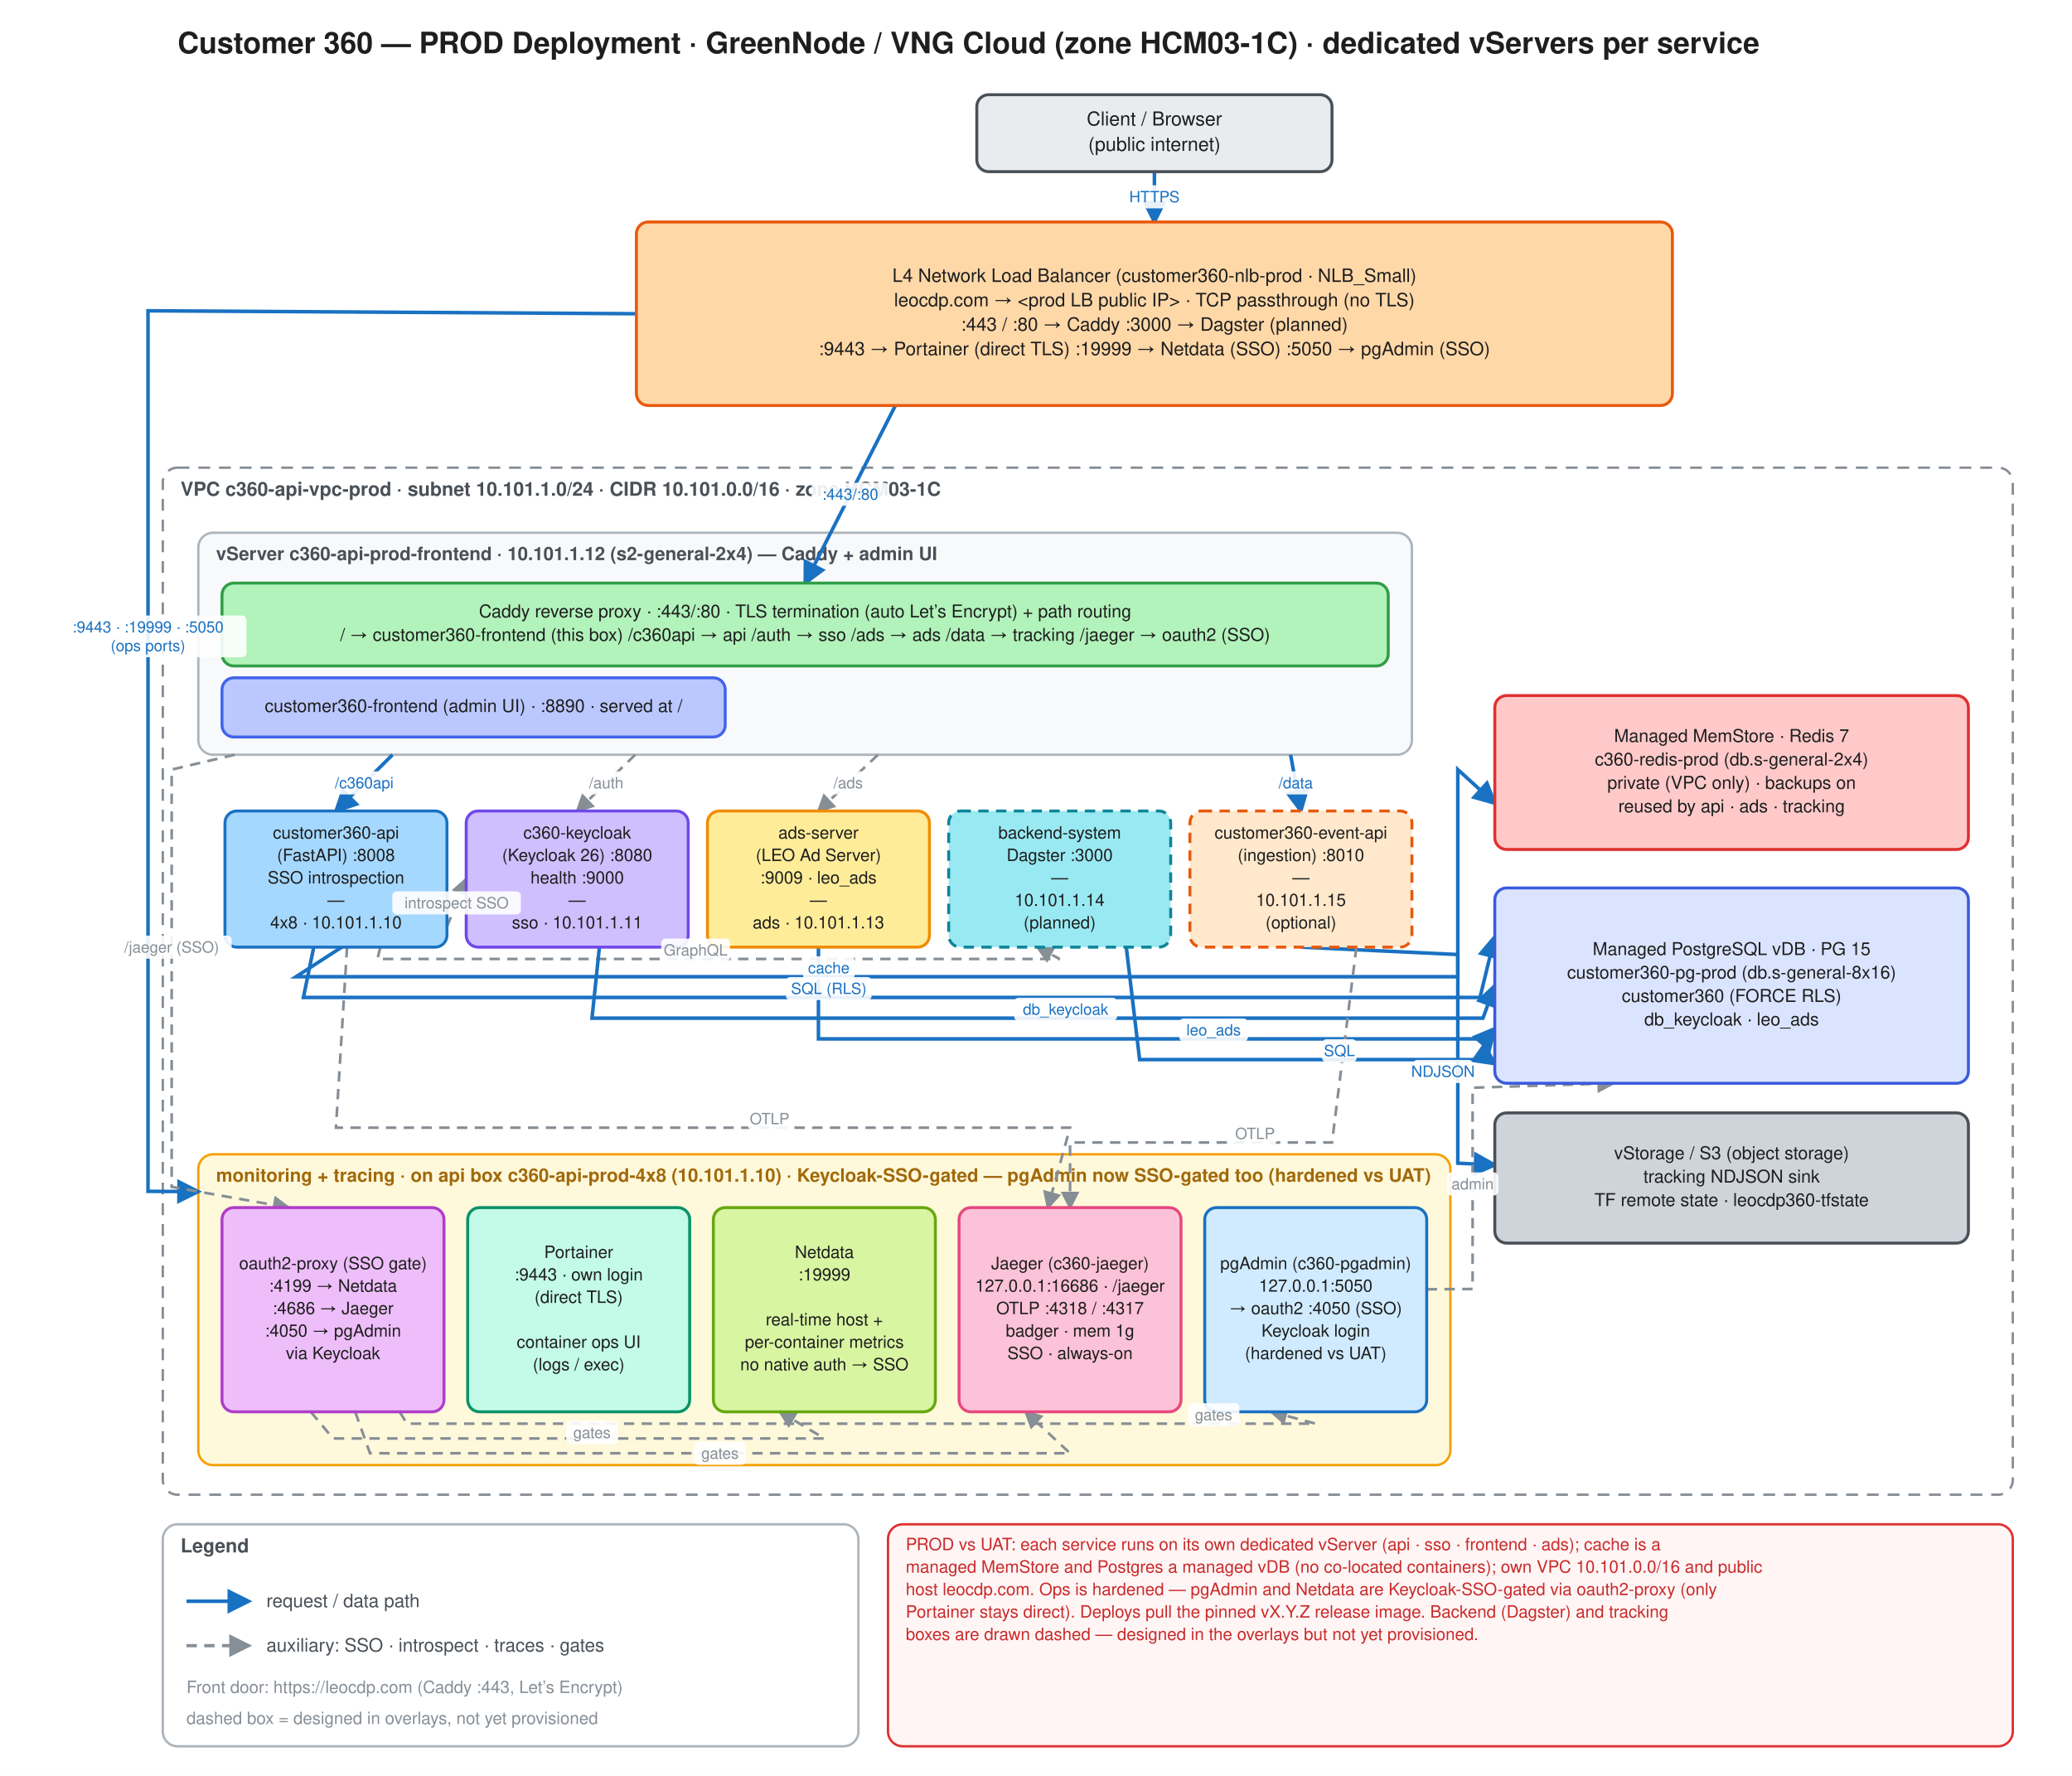
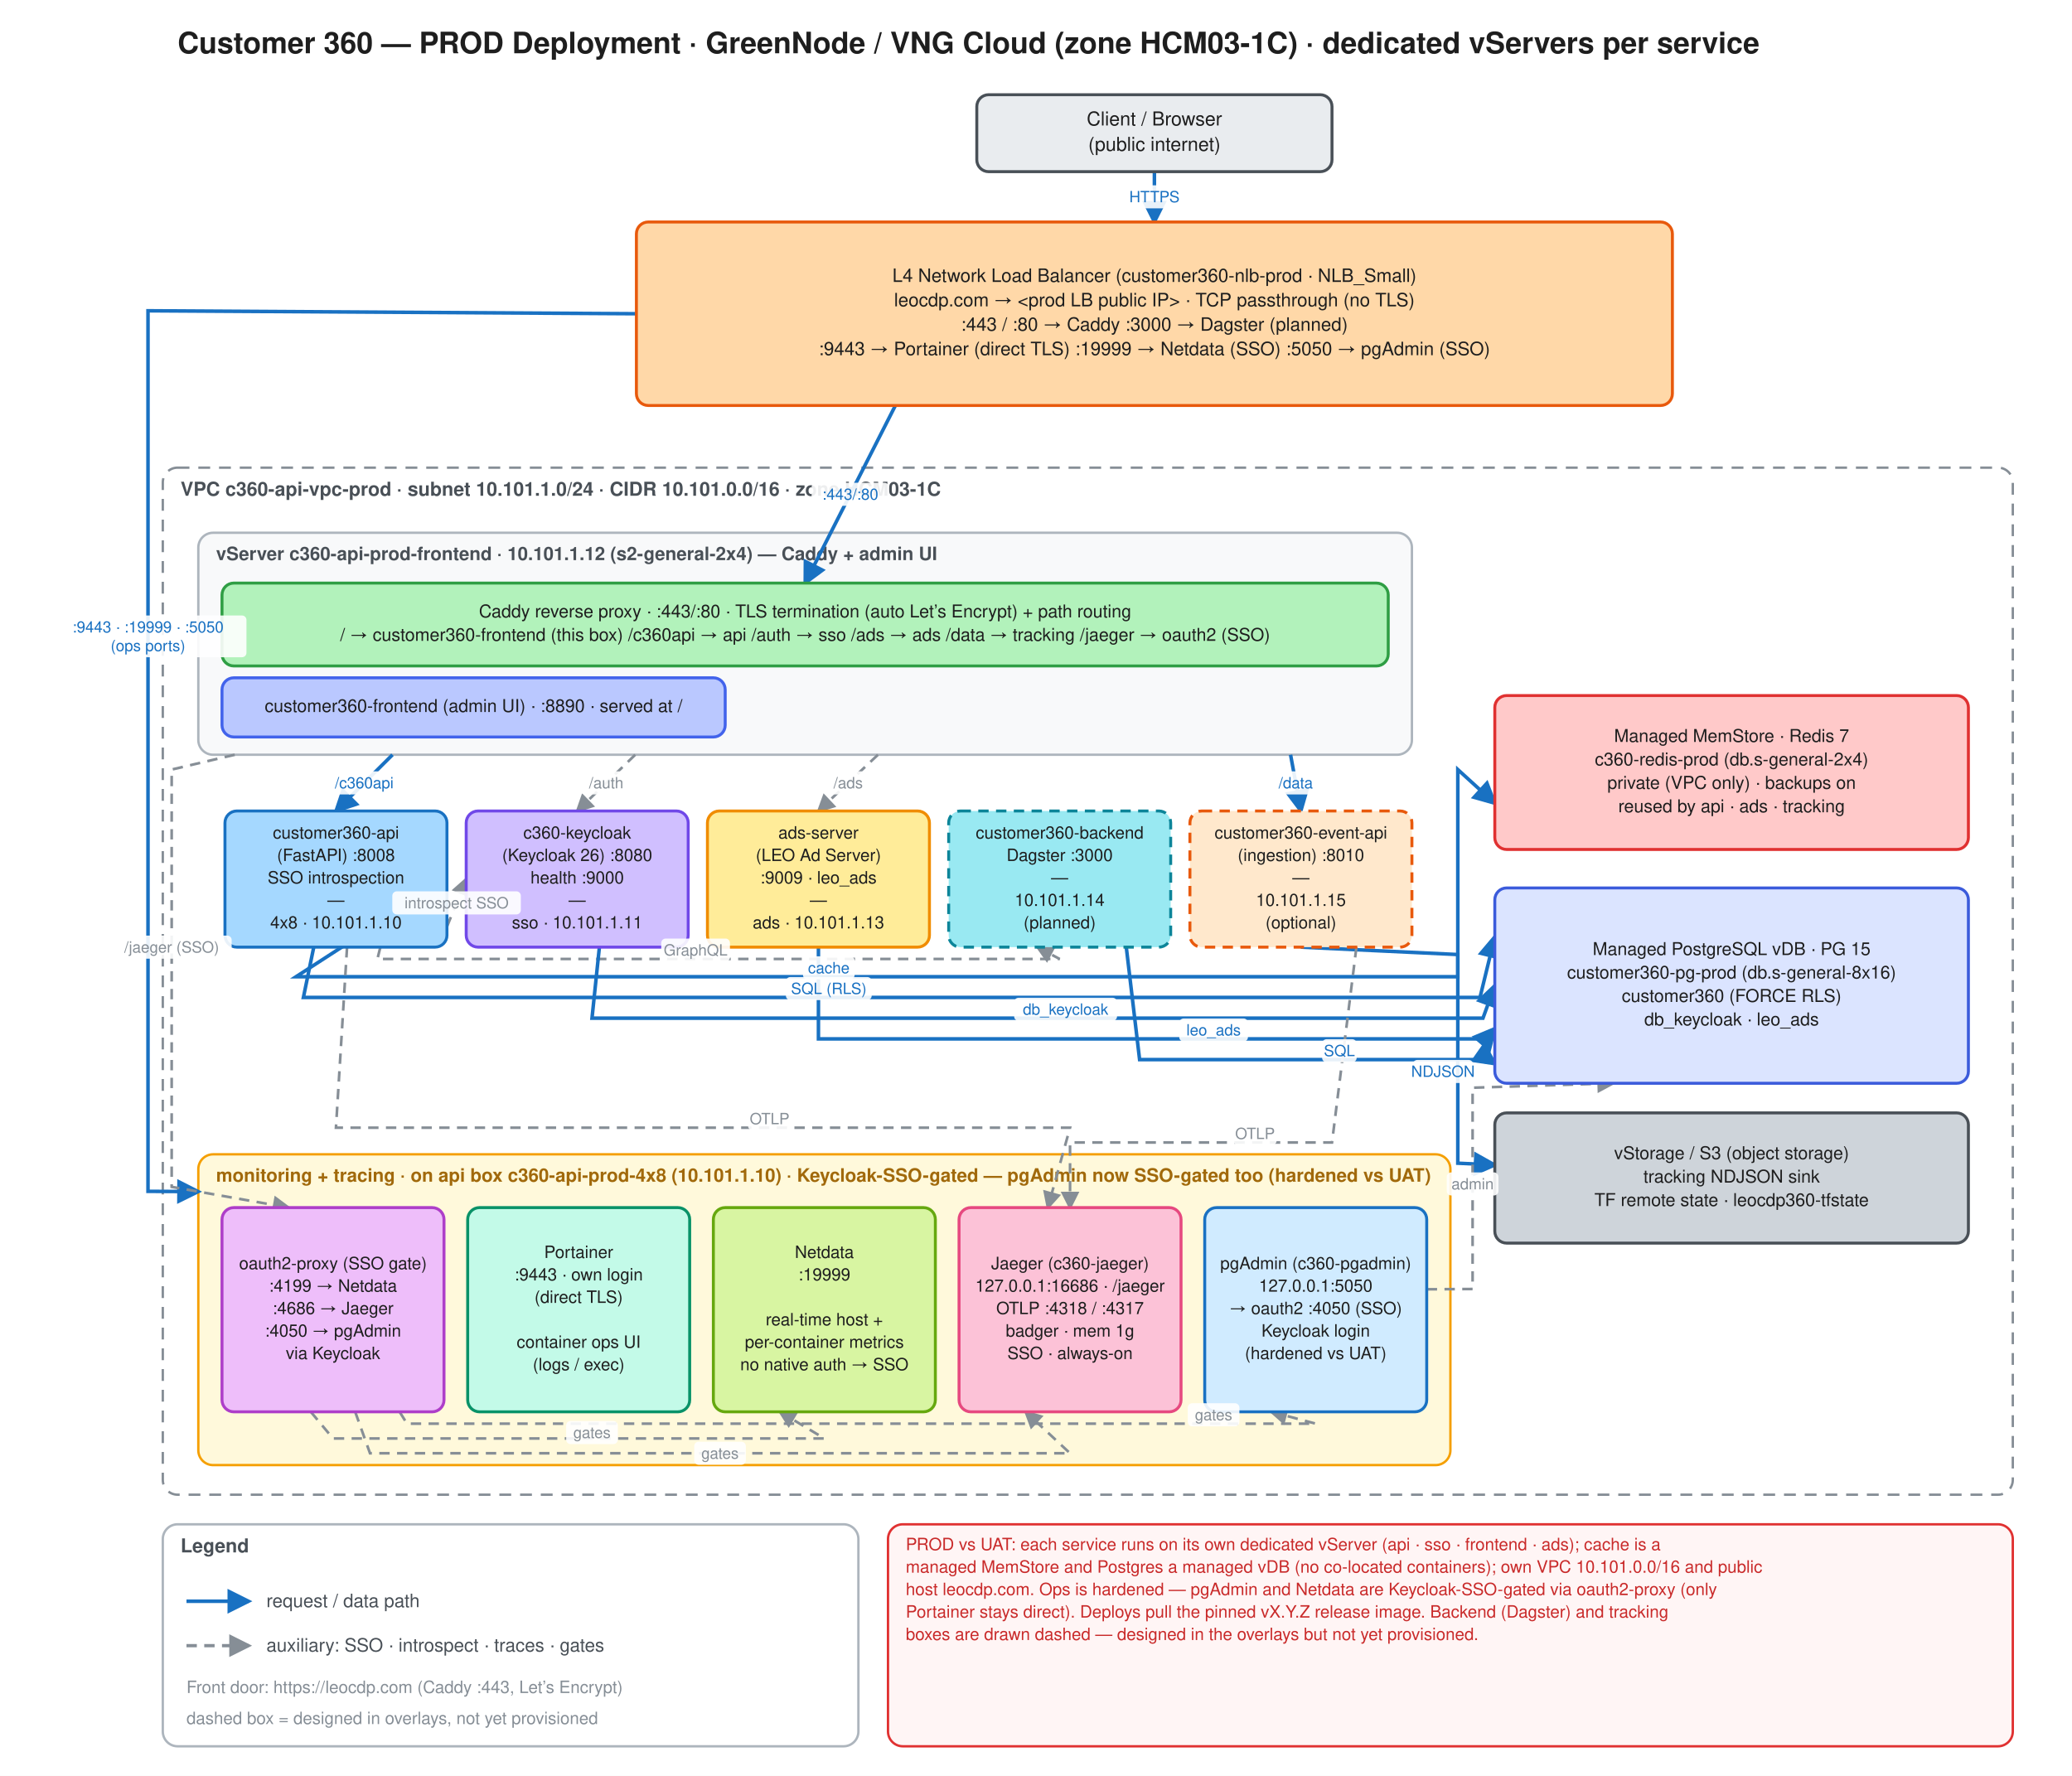
<svg xmlns="http://www.w3.org/2000/svg" width="1400" height="1200" viewBox="0 0 1400 1200" font-family="Helvetica,Arial,sans-serif">
  <rect width="1400" height="1200" fill="#ffffff" />
  <defs>
    <marker id="ah1971c2" viewBox="0 0 10 10" refX="8.5" refY="5" markerWidth="7" markerHeight="7" orient="auto-start-reverse">
      <path d="M0,0 L10,5 L0,10 z" fill="#1971c2" />
    </marker>
    <marker id="ah868e96" viewBox="0 0 10 10" refX="8.5" refY="5" markerWidth="7" markerHeight="7" orient="auto-start-reverse">
      <path d="M0,0 L10,5 L0,10 z" fill="#868e96" />
    </marker>
  </defs>
  <rect x="110" y="316" width="1250" height="694" rx="10" fill="none" stroke="#868e96" stroke-width="1.6" stroke-dasharray="8 6" />
  <text x="122" y="335" font-size="13" font-weight="700" fill="#495057" font-family="Helvetica,Arial,sans-serif">VPC  c360-api-vpc-prod  ·  subnet 10.101.1.0/24  ·  CIDR 10.101.0.0/16  ·  zone HCM03-1C</text>
  <rect x="134" y="360" width="820" height="150" rx="10" fill="#f8f9fa" stroke="#adb5bd" stroke-width="1.6" />
  <text x="146" y="378.5" font-size="12.5" font-weight="700" fill="#495057" font-family="Helvetica,Arial,sans-serif">vServer  c360-api-prod-frontend  ·  10.101.1.12  (s2-general-2x4)  —  Caddy + admin UI</text>
  <rect x="134" y="780" width="846" height="210" rx="10" fill="#fff9db" stroke="#f59f00" stroke-width="1.6" />
  <text x="146" y="798.5" font-size="12.5" font-weight="700" fill="#a1690b" font-family="Helvetica,Arial,sans-serif">monitoring + tracing  ·  on api box c360-api-prod-4x8 (10.101.1.10)  ·  Keycloak-SSO-gated  —  pgAdmin now SSO-gated too (hardened vs UAT)</text>
  <rect x="110" y="1030" width="470" height="150" rx="10" fill="#ffffff" stroke="#adb5bd" stroke-width="1.6" />
  <text x="122" y="1049" font-size="13" font-weight="700" fill="#495057" font-family="Helvetica,Arial,sans-serif">Legend</text>
  <rect x="600" y="1030" width="760" height="150" rx="10" fill="#fff5f5" stroke="#e03131" stroke-width="1.6" />
  <text x="612" y="1047.5" font-size="11.5" fill="#c92a2a" font-family="Helvetica,Arial,sans-serif">PROD vs UAT: each service runs on its own dedicated vServer (api · sso · frontend · ads); cache is a</text>
  <text x="612" y="1062.68" font-size="11.5" fill="#c92a2a" font-family="Helvetica,Arial,sans-serif">managed MemStore and Postgres a managed vDB (no co-located containers); own VPC 10.101.0.0/16 and public</text>
  <text x="612" y="1077.86" font-size="11.5" fill="#c92a2a" font-family="Helvetica,Arial,sans-serif">host leocdp.com. Ops is hardened — pgAdmin and Netdata are Keycloak-SSO-gated via oauth2-proxy (only</text>
  <text x="612" y="1093.04" font-size="11.5" fill="#c92a2a" font-family="Helvetica,Arial,sans-serif">Portainer stays direct). Deploys pull the pinned vX.Y.Z release image. Backend (Dagster) and tracking</text>
  <text x="612" y="1108.22" font-size="11.5" fill="#c92a2a" font-family="Helvetica,Arial,sans-serif">boxes are drawn dashed — designed in the overlays but not yet provisioned.</text>
  <line x1="126" y1="1082" x2="168" y2="1082" stroke="#1971c2" stroke-width="2.4" marker-end="url(#ah1971c2)" />
  <text x="180" y="1086" font-size="12.5" fill="#495057">request / data path</text>
  <line x1="126" y1="1112" x2="168" y2="1112" stroke="#868e96" stroke-width="2.2" stroke-dasharray="7 5" marker-end="url(#ah868e96)" />
  <text x="180" y="1116" font-size="12.5" fill="#495057">auxiliary: SSO · introspect · traces · gates</text>
  <text x="126" y="1144" font-size="11.5" fill="#868e96">Front door: https://leocdp.com (Caddy :443, Let’s Encrypt)</text>
  <text x="126" y="1165" font-size="11.5" fill="#868e96">dashed box = designed in overlays, not yet provisioned</text>
  <path d="M780,116 L780,150" fill="none" stroke="#1971c2" stroke-width="2.4" marker-end="url(#ah1971c2)" />
  <path d="M605,274 L544,394" fill="none" stroke="#1971c2" stroke-width="2.4" marker-end="url(#ah1971c2)" />
  <path d="M430,212 L100,210 L100,805 L134,805.2" fill="none" stroke="#1971c2" stroke-width="2.4" marker-end="url(#ah1971c2)" />
  <path d="M265.2,510 L227,548" fill="none" stroke="#1971c2" stroke-width="2.4" marker-end="url(#ah1971c2)" />
  <path d="M429.2,510 L390,548" fill="none" stroke="#868e96" stroke-width="1.8" stroke-dasharray="7 5" marker-end="url(#ah868e96)" />
  <path d="M593.2,510 L553,548" fill="none" stroke="#868e96" stroke-width="1.8" stroke-dasharray="7 5" marker-end="url(#ah868e96)" />
  <path d="M872,510 L879,548" fill="none" stroke="#1971c2" stroke-width="2.4" marker-end="url(#ah1971c2)" />
  <path d="M158.6,510 L116,520 L116,802 L195,816" fill="none" stroke="#868e96" stroke-width="1.8" stroke-dasharray="7 5" marker-end="url(#ah868e96)" />
  <path d="M302,594 L200,660 L985,660 L985,520 L1010,542.8" fill="none" stroke="#1971c2" stroke-width="2.4" marker-end="url(#ah1971c2)" />
  <path d="M212,640 L205,674 L1000,674 L1010,633" fill="none" stroke="#1971c2" stroke-width="2.4" marker-end="url(#ah1971c2)" />
  <path d="M302,626.2 L315,594" fill="none" stroke="#868e96" stroke-width="1.8" stroke-dasharray="7 5" marker-end="url(#ah868e96)" />
  <path d="M257,640 L255,648 L716,648 L701,640" fill="none" stroke="#868e96" stroke-width="1.8" stroke-dasharray="7 5" marker-end="url(#ah868e96)" />
  <path d="M234.5,640 L227,762 L723,762 L708,816" fill="none" stroke="#868e96" stroke-width="1.8" stroke-dasharray="7 5" marker-end="url(#ah868e96)" />
  <path d="M405,640 L400,688 L1002,688 L1010,666" fill="none" stroke="#1971c2" stroke-width="2.4" marker-end="url(#ah1971c2)" />
  <path d="M553,640 L553,702 L1004,702 L1010,695.04" fill="none" stroke="#1971c2" stroke-width="2.4" marker-end="url(#ah1971c2)" />
  <path d="M761,640 L770,716 L1006,716 L1010,718.8" fill="none" stroke="#1971c2" stroke-width="2.4" marker-end="url(#ah1971c2)" />
  <path d="M879,640 L985,645 L985,786 L1010,787.2" fill="none" stroke="#1971c2" stroke-width="2.4" marker-end="url(#ah1971c2)" />
  <path d="M916.5,640 L900,772 L723,772 L723,816" fill="none" stroke="#868e96" stroke-width="1.8" stroke-dasharray="7 5" marker-end="url(#ah868e96)" />
  <path d="M210,954 L225,972 L557,972 L527,954" fill="none" stroke="#868e96" stroke-width="1.8" stroke-dasharray="7 5" marker-end="url(#ah868e96)" />
  <path d="M240,954 L250,982 L723,982 L693,954" fill="none" stroke="#868e96" stroke-width="1.8" stroke-dasharray="7 5" marker-end="url(#ah868e96)" />
  <path d="M270,954 L275,962 L889,962 L859,954" fill="none" stroke="#868e96" stroke-width="1.8" stroke-dasharray="7 5" marker-end="url(#ah868e96)" />
  <path d="M964,871.2 L995,871 L995,735 L1090,732" fill="none" stroke="#868e96" stroke-width="1.8" stroke-dasharray="7 5" marker-end="url(#ah868e96)" />
  <rect x="660" y="64" width="240" height="52" rx="8" fill="#e9ecef" stroke="#495057" stroke-width="2" />
  <text x="780" y="84.8" font-size="13" fill="#1e1e1e" text-anchor="middle" font-family="Helvetica,Arial,sans-serif">Client / Browser</text>
  <text x="780" y="101.96" font-size="13" fill="#1e1e1e" text-anchor="middle" font-family="Helvetica,Arial,sans-serif">(public internet)</text>
  <rect x="430" y="150" width="700" height="124" rx="8" fill="#ffd8a8" stroke="#e8590c" stroke-width="2" />
  <text x="780" y="190.5" font-size="12.5" fill="#1e1e1e" text-anchor="middle" font-family="Helvetica,Arial,sans-serif">L4 Network Load Balancer  (customer360-nlb-prod · NLB_Small)</text>
  <text x="780" y="207" font-size="12.5" fill="#1e1e1e" text-anchor="middle" font-family="Helvetica,Arial,sans-serif">leocdp.com  →  &lt;prod LB public IP&gt;   ·   TCP passthrough (no TLS)</text>
  <text x="780" y="223.5" font-size="12.5" fill="#1e1e1e" text-anchor="middle" font-family="Helvetica,Arial,sans-serif">:443 / :80 → Caddy      :3000 → Dagster (planned)</text>
  <text x="780" y="240" font-size="12.5" fill="#1e1e1e" text-anchor="middle" font-family="Helvetica,Arial,sans-serif">:9443 → Portainer (direct TLS)   :19999 → Netdata (SSO)   :5050 → pgAdmin (SSO)</text>
  <rect x="150" y="394" width="788" height="56" rx="8" fill="#b2f2bb" stroke="#2f9e44" stroke-width="2" />
  <text x="544" y="417.2" font-size="12" fill="#1e1e1e" text-anchor="middle" font-family="Helvetica,Arial,sans-serif">Caddy reverse proxy  ·  :443/:80  ·  TLS termination (auto Let’s Encrypt) + path routing</text>
  <text x="544" y="433.04" font-size="12" fill="#1e1e1e" text-anchor="middle" font-family="Helvetica,Arial,sans-serif">/ → customer360-frontend (this box)   /c360api → api   /auth → sso   /ads → ads   /data → tracking   /jaeger → oauth2 (SSO)</text>
  <rect x="150" y="458" width="340" height="40" rx="8" fill="#bac8ff" stroke="#4263eb" stroke-width="2" />
  <text x="320" y="481.12" font-size="12" fill="#1e1e1e" text-anchor="middle" font-family="Helvetica,Arial,sans-serif">customer360-frontend (admin UI) · :8890 · served at /</text>
  <rect x="152" y="548" width="150" height="92" rx="8" fill="#a5d8ff" stroke="#1971c2" stroke-width="2" />
  <text x="227" y="566.63" font-size="11.5" fill="#1e1e1e" text-anchor="middle" font-family="Helvetica,Arial,sans-serif">customer360-api</text>
  <text x="227" y="581.81" font-size="11.5" fill="#1e1e1e" text-anchor="middle" font-family="Helvetica,Arial,sans-serif">(FastAPI) :8008</text>
  <text x="227" y="596.99" font-size="11.5" fill="#1e1e1e" text-anchor="middle" font-family="Helvetica,Arial,sans-serif">SSO introspection</text>
  <text x="227" y="612.17" font-size="11.5" fill="#1e1e1e" text-anchor="middle" font-family="Helvetica,Arial,sans-serif">—</text>
  <text x="227" y="627.35" font-size="11.5" fill="#1e1e1e" text-anchor="middle" font-family="Helvetica,Arial,sans-serif">4x8 · 10.101.1.10</text>
  <rect x="315" y="548" width="150" height="92" rx="8" fill="#d0bfff" stroke="#7048e8" stroke-width="2" />
  <text x="390" y="566.63" font-size="11.5" fill="#1e1e1e" text-anchor="middle" font-family="Helvetica,Arial,sans-serif">c360-keycloak</text>
  <text x="390" y="581.81" font-size="11.5" fill="#1e1e1e" text-anchor="middle" font-family="Helvetica,Arial,sans-serif">(Keycloak 26) :8080</text>
  <text x="390" y="596.99" font-size="11.5" fill="#1e1e1e" text-anchor="middle" font-family="Helvetica,Arial,sans-serif">health :9000</text>
  <text x="390" y="612.17" font-size="11.5" fill="#1e1e1e" text-anchor="middle" font-family="Helvetica,Arial,sans-serif">—</text>
  <text x="390" y="627.35" font-size="11.5" fill="#1e1e1e" text-anchor="middle" font-family="Helvetica,Arial,sans-serif">sso · 10.101.1.11</text>
  <rect x="478" y="548" width="150" height="92" rx="8" fill="#ffec99" stroke="#f08c00" stroke-width="2" />
  <text x="553" y="566.63" font-size="11.5" fill="#1e1e1e" text-anchor="middle" font-family="Helvetica,Arial,sans-serif">ads-server</text>
  <text x="553" y="581.81" font-size="11.5" fill="#1e1e1e" text-anchor="middle" font-family="Helvetica,Arial,sans-serif">(LEO Ad Server)</text>
  <text x="553" y="596.99" font-size="11.5" fill="#1e1e1e" text-anchor="middle" font-family="Helvetica,Arial,sans-serif">:9009 · leo_ads</text>
  <text x="553" y="612.17" font-size="11.5" fill="#1e1e1e" text-anchor="middle" font-family="Helvetica,Arial,sans-serif">—</text>
  <text x="553" y="627.35" font-size="11.5" fill="#1e1e1e" text-anchor="middle" font-family="Helvetica,Arial,sans-serif">ads · 10.101.1.13</text>
  <rect x="641" y="548" width="150" height="92" rx="8" fill="#99e9f2" stroke="#0c8599" stroke-width="2" stroke-dasharray="7 5" />
-   <text x="716" y="566.63" font-size="11.5" fill="#1e1e1e" text-anchor="middle" font-family="Helvetica,Arial,sans-serif">backend-system</text>
+   <text x="716" y="566.63" font-size="11.5" fill="#1e1e1e" text-anchor="middle" font-family="Helvetica,Arial,sans-serif">customer360-backend</text>
  <text x="716" y="581.81" font-size="11.5" fill="#1e1e1e" text-anchor="middle" font-family="Helvetica,Arial,sans-serif">Dagster :3000</text>
  <text x="716" y="596.99" font-size="11.5" fill="#1e1e1e" text-anchor="middle" font-family="Helvetica,Arial,sans-serif">—</text>
  <text x="716" y="612.17" font-size="11.5" fill="#1e1e1e" text-anchor="middle" font-family="Helvetica,Arial,sans-serif">10.101.1.14</text>
  <text x="716" y="627.35" font-size="11.5" fill="#1e1e1e" text-anchor="middle" font-family="Helvetica,Arial,sans-serif">(planned)</text>
  <rect x="804" y="548" width="150" height="92" rx="8" fill="#ffe8cc" stroke="#e8590c" stroke-width="2" stroke-dasharray="7 5" />
  <text x="879" y="566.63" font-size="11.5" fill="#1e1e1e" text-anchor="middle" font-family="Helvetica,Arial,sans-serif">customer360-event-api</text>
  <text x="879" y="581.81" font-size="11.5" fill="#1e1e1e" text-anchor="middle" font-family="Helvetica,Arial,sans-serif">(ingestion) :8010</text>
  <text x="879" y="596.99" font-size="11.5" fill="#1e1e1e" text-anchor="middle" font-family="Helvetica,Arial,sans-serif">—</text>
  <text x="879" y="612.17" font-size="11.5" fill="#1e1e1e" text-anchor="middle" font-family="Helvetica,Arial,sans-serif">10.101.1.15</text>
  <text x="879" y="627.35" font-size="11.5" fill="#1e1e1e" text-anchor="middle" font-family="Helvetica,Arial,sans-serif">(optional)</text>
  <rect x="1010" y="470" width="320" height="104" rx="8" fill="#ffc9c9" stroke="#e03131" stroke-width="2" />
  <text x="1170" y="501.36" font-size="12" fill="#1e1e1e" text-anchor="middle" font-family="Helvetica,Arial,sans-serif">Managed MemStore · Redis 7</text>
  <text x="1170" y="517.2" font-size="12" fill="#1e1e1e" text-anchor="middle" font-family="Helvetica,Arial,sans-serif">c360-redis-prod (db.s-general-2x4)</text>
  <text x="1170" y="533.04" font-size="12" fill="#1e1e1e" text-anchor="middle" font-family="Helvetica,Arial,sans-serif">private (VPC only) · backups on</text>
  <text x="1170" y="548.88" font-size="12" fill="#1e1e1e" text-anchor="middle" font-family="Helvetica,Arial,sans-serif">reused by api · ads · tracking</text>
  <rect x="1010" y="600" width="320" height="132" rx="8" fill="#dbe4ff" stroke="#3b5bdb" stroke-width="2" />
  <text x="1170" y="645.36" font-size="12" fill="#1e1e1e" text-anchor="middle" font-family="Helvetica,Arial,sans-serif">Managed PostgreSQL vDB · PG 15</text>
  <text x="1170" y="661.2" font-size="12" fill="#1e1e1e" text-anchor="middle" font-family="Helvetica,Arial,sans-serif">customer360-pg-prod (db.s-general-8x16)</text>
  <text x="1170" y="677.04" font-size="12" fill="#1e1e1e" text-anchor="middle" font-family="Helvetica,Arial,sans-serif">customer360 (FORCE RLS)</text>
  <text x="1170" y="692.88" font-size="12" fill="#1e1e1e" text-anchor="middle" font-family="Helvetica,Arial,sans-serif">db_keycloak · leo_ads</text>
  <rect x="1010" y="752" width="320" height="88" rx="8" fill="#ced4da" stroke="#495057" stroke-width="2" />
  <text x="1170" y="783.28" font-size="12" fill="#1e1e1e" text-anchor="middle" font-family="Helvetica,Arial,sans-serif">vStorage / S3 (object storage)</text>
  <text x="1170" y="799.12" font-size="12" fill="#1e1e1e" text-anchor="middle" font-family="Helvetica,Arial,sans-serif">tracking NDJSON sink</text>
  <text x="1170" y="814.96" font-size="12" fill="#1e1e1e" text-anchor="middle" font-family="Helvetica,Arial,sans-serif">TF remote state · leocdp360-tfstate</text>
  <rect x="150" y="816" width="150" height="138" rx="8" fill="#eebefa" stroke="#ae3ec9" stroke-width="2" />
  <text x="225" y="857.63" font-size="11.5" fill="#1e1e1e" text-anchor="middle" font-family="Helvetica,Arial,sans-serif">oauth2-proxy (SSO gate)</text>
  <text x="225" y="872.81" font-size="11.5" fill="#1e1e1e" text-anchor="middle" font-family="Helvetica,Arial,sans-serif">:4199 → Netdata</text>
  <text x="225" y="887.99" font-size="11.5" fill="#1e1e1e" text-anchor="middle" font-family="Helvetica,Arial,sans-serif">:4686 → Jaeger</text>
  <text x="225" y="903.17" font-size="11.5" fill="#1e1e1e" text-anchor="middle" font-family="Helvetica,Arial,sans-serif">:4050 → pgAdmin</text>
  <text x="225" y="918.35" font-size="11.5" fill="#1e1e1e" text-anchor="middle" font-family="Helvetica,Arial,sans-serif">via Keycloak</text>
  <rect x="316" y="816" width="150" height="138" rx="8" fill="#c3fae8" stroke="#099268" stroke-width="2" />
  <text x="391" y="850.04" font-size="11.5" fill="#1e1e1e" text-anchor="middle" font-family="Helvetica,Arial,sans-serif">Portainer</text>
  <text x="391" y="865.22" font-size="11.5" fill="#1e1e1e" text-anchor="middle" font-family="Helvetica,Arial,sans-serif">:9443 · own login</text>
  <text x="391" y="880.4" font-size="11.5" fill="#1e1e1e" text-anchor="middle" font-family="Helvetica,Arial,sans-serif">(direct TLS)</text>
  <text x="391" y="895.58" font-size="11.5" fill="#1e1e1e" text-anchor="middle" font-family="Helvetica,Arial,sans-serif" />
  <text x="391" y="910.76" font-size="11.5" fill="#1e1e1e" text-anchor="middle" font-family="Helvetica,Arial,sans-serif">container ops UI</text>
  <text x="391" y="925.94" font-size="11.5" fill="#1e1e1e" text-anchor="middle" font-family="Helvetica,Arial,sans-serif">(logs / exec)</text>
  <rect x="482" y="816" width="150" height="138" rx="8" fill="#d8f5a2" stroke="#66a80f" stroke-width="2" />
  <text x="557" y="850.04" font-size="11.5" fill="#1e1e1e" text-anchor="middle" font-family="Helvetica,Arial,sans-serif">Netdata</text>
  <text x="557" y="865.22" font-size="11.5" fill="#1e1e1e" text-anchor="middle" font-family="Helvetica,Arial,sans-serif">:19999</text>
  <text x="557" y="880.4" font-size="11.5" fill="#1e1e1e" text-anchor="middle" font-family="Helvetica,Arial,sans-serif" />
  <text x="557" y="895.58" font-size="11.5" fill="#1e1e1e" text-anchor="middle" font-family="Helvetica,Arial,sans-serif">real-time host +</text>
  <text x="557" y="910.76" font-size="11.5" fill="#1e1e1e" text-anchor="middle" font-family="Helvetica,Arial,sans-serif">per-container metrics</text>
  <text x="557" y="925.94" font-size="11.5" fill="#1e1e1e" text-anchor="middle" font-family="Helvetica,Arial,sans-serif">no native auth → SSO</text>
  <rect x="648" y="816" width="150" height="138" rx="8" fill="#fcc2d7" stroke="#e64980" stroke-width="2" />
  <text x="723" y="857.63" font-size="11.5" fill="#1e1e1e" text-anchor="middle" font-family="Helvetica,Arial,sans-serif">Jaeger (c360-jaeger)</text>
  <text x="723" y="872.81" font-size="11.5" fill="#1e1e1e" text-anchor="middle" font-family="Helvetica,Arial,sans-serif">127.0.0.1:16686 · /jaeger</text>
  <text x="723" y="887.99" font-size="11.5" fill="#1e1e1e" text-anchor="middle" font-family="Helvetica,Arial,sans-serif">OTLP :4318 / :4317</text>
  <text x="723" y="903.17" font-size="11.5" fill="#1e1e1e" text-anchor="middle" font-family="Helvetica,Arial,sans-serif">badger · mem 1g</text>
  <text x="723" y="918.35" font-size="11.5" fill="#1e1e1e" text-anchor="middle" font-family="Helvetica,Arial,sans-serif">SSO · always-on</text>
  <rect x="814" y="816" width="150" height="138" rx="8" fill="#d0ebff" stroke="#1971c2" stroke-width="2" />
  <text x="889" y="857.63" font-size="11.5" fill="#1e1e1e" text-anchor="middle" font-family="Helvetica,Arial,sans-serif">pgAdmin (c360-pgadmin)</text>
  <text x="889" y="872.81" font-size="11.5" fill="#1e1e1e" text-anchor="middle" font-family="Helvetica,Arial,sans-serif">127.0.0.1:5050</text>
  <text x="889" y="887.99" font-size="11.5" fill="#1e1e1e" text-anchor="middle" font-family="Helvetica,Arial,sans-serif">→ oauth2 :4050 (SSO)</text>
  <text x="889" y="903.17" font-size="11.5" fill="#1e1e1e" text-anchor="middle" font-family="Helvetica,Arial,sans-serif">Keycloak login</text>
  <text x="889" y="918.35" font-size="11.5" fill="#1e1e1e" text-anchor="middle" font-family="Helvetica,Arial,sans-serif">(hardened vs UAT)</text>
  <rect x="762.562" y="125.2" width="34.875" height="15.6" rx="3" fill="#ffffff" fill-opacity="0.9" />
  <text x="780" y="136.675" font-size="10.5" fill="#1971c2" text-anchor="middle" font-family="Helvetica,Arial,sans-serif">HTTPS</text>
  <rect x="548.4" y="326.2" width="52.2" height="15.6" rx="3" fill="#ffffff" fill-opacity="0.9" />
  <text x="574.5" y="337.675" font-size="10.5" fill="#1971c2" text-anchor="middle" font-family="Helvetica,Arial,sans-serif">:443/:80</text>
  <rect x="33.475" y="415.9" width="133.05" height="28.2" rx="3" fill="#ffffff" fill-opacity="0.9" />
  <text x="100" y="427.375" font-size="10.5" fill="#1971c2" text-anchor="middle" font-family="Helvetica,Arial,sans-serif">:9443 · :19999 · :5050</text>
  <text x="100" y="439.975" font-size="10.5" fill="#1971c2" text-anchor="middle" font-family="Helvetica,Arial,sans-serif">(ops ports)</text>
  <rect x="220" y="521.2" width="52.2" height="15.6" rx="3" fill="#ffffff" fill-opacity="0.9" />
  <text x="246.1" y="532.675" font-size="10.5" fill="#1971c2" text-anchor="middle" font-family="Helvetica,Arial,sans-serif">/c360api</text>
  <rect x="392.163" y="521.2" width="34.875" height="15.6" rx="3" fill="#ffffff" fill-opacity="0.9" />
  <text x="409.6" y="532.675" font-size="10.5" fill="#868e96" text-anchor="middle" font-family="Helvetica,Arial,sans-serif">/auth</text>
  <rect x="558.55" y="521.2" width="29.1" height="15.6" rx="3" fill="#ffffff" fill-opacity="0.9" />
  <text x="573.1" y="532.675" font-size="10.5" fill="#868e96" text-anchor="middle" font-family="Helvetica,Arial,sans-serif">/ads</text>
  <rect x="858.062" y="521.2" width="34.875" height="15.6" rx="3" fill="#ffffff" fill-opacity="0.9" />
  <text x="875.5" y="532.675" font-size="10.5" fill="#1971c2" text-anchor="middle" font-family="Helvetica,Arial,sans-serif">/data</text>
  <rect x="75.463" y="632.2" width="81.075" height="15.6" rx="3" fill="#ffffff" fill-opacity="0.9" />
  <text x="116" y="643.675" font-size="10.5" fill="#868e96" text-anchor="middle" font-family="Helvetica,Arial,sans-serif">/jaeger (SSO)</text>
  <rect x="542.562" y="646.2" width="34.875" height="15.6" rx="3" fill="#ffffff" fill-opacity="0.9" />
  <text x="560" y="657.675" font-size="10.5" fill="#1971c2" text-anchor="middle" font-family="Helvetica,Arial,sans-serif">cache</text>
  <rect x="531.013" y="660.2" width="57.975" height="15.6" rx="3" fill="#ffffff" fill-opacity="0.9" />
  <text x="560" y="671.675" font-size="10.5" fill="#1971c2" text-anchor="middle" font-family="Helvetica,Arial,sans-serif">SQL (RLS)</text>
  <rect x="265.075" y="602.3" width="86.85" height="15.6" rx="3" fill="#ffffff" fill-opacity="0.9" />
  <text x="308.5" y="613.775" font-size="10.5" fill="#868e96" text-anchor="middle" font-family="Helvetica,Arial,sans-serif">introspect SSO</text>
  <rect x="446.788" y="634.2" width="46.425" height="15.6" rx="3" fill="#ffffff" fill-opacity="0.9" />
  <text x="470" y="645.675" font-size="10.5" fill="#868e96" text-anchor="middle" font-family="Helvetica,Arial,sans-serif">GraphQL</text>
  <rect x="505.45" y="748.2" width="29.1" height="15.6" rx="3" fill="#ffffff" fill-opacity="0.9" />
  <text x="520" y="759.675" font-size="10.5" fill="#868e96" text-anchor="middle" font-family="Helvetica,Arial,sans-serif">OTLP</text>
  <rect x="685.237" y="674.2" width="69.525" height="15.6" rx="3" fill="#ffffff" fill-opacity="0.9" />
  <text x="720" y="685.675" font-size="10.5" fill="#1971c2" text-anchor="middle" font-family="Helvetica,Arial,sans-serif">db_keycloak</text>
  <rect x="796.788" y="688.2" width="46.425" height="15.6" rx="3" fill="#ffffff" fill-opacity="0.9" />
  <text x="820" y="699.675" font-size="10.5" fill="#1971c2" text-anchor="middle" font-family="Helvetica,Arial,sans-serif">leo_ads</text>
  <rect x="893.337" y="702.2" width="23.325" height="15.6" rx="3" fill="#ffffff" fill-opacity="0.9" />
  <text x="905" y="713.675" font-size="10.5" fill="#1971c2" text-anchor="middle" font-family="Helvetica,Arial,sans-serif">SQL</text>
  <rect x="954.675" y="716.2" width="40.65" height="15.6" rx="3" fill="#ffffff" fill-opacity="0.9" />
  <text x="975" y="727.675" font-size="10.5" fill="#1971c2" text-anchor="middle" font-family="Helvetica,Arial,sans-serif">NDJSON</text>
  <rect x="833.45" y="758.2" width="29.1" height="15.6" rx="3" fill="#ffffff" fill-opacity="0.9" />
  <text x="848" y="769.675" font-size="10.5" fill="#868e96" text-anchor="middle" font-family="Helvetica,Arial,sans-serif">OTLP</text>
  <rect x="382.562" y="960.2" width="34.875" height="15.6" rx="3" fill="#ffffff" fill-opacity="0.9" />
  <text x="400" y="971.675" font-size="10.5" fill="#868e96" text-anchor="middle" font-family="Helvetica,Arial,sans-serif">gates</text>
  <rect x="469.062" y="974.2" width="34.875" height="15.6" rx="3" fill="#ffffff" fill-opacity="0.9" />
  <text x="486.5" y="985.675" font-size="10.5" fill="#868e96" text-anchor="middle" font-family="Helvetica,Arial,sans-serif">gates</text>
  <rect x="802.562" y="948.2" width="34.875" height="15.6" rx="3" fill="#ffffff" fill-opacity="0.9" />
  <text x="820" y="959.675" font-size="10.5" fill="#868e96" text-anchor="middle" font-family="Helvetica,Arial,sans-serif">gates</text>
  <rect x="977.562" y="792.2" width="34.875" height="15.6" rx="3" fill="#ffffff" fill-opacity="0.9" />
  <text x="995" y="803.675" font-size="10.5" fill="#868e96" text-anchor="middle" font-family="Helvetica,Arial,sans-serif">admin</text>
  <text x="120" y="36" font-size="20" font-weight="700" fill="#1e1e1e" font-family="Helvetica,Arial,sans-serif">Customer 360 — PROD Deployment  ·  GreenNode / VNG Cloud (zone HCM03-1C)  ·  dedicated vServers per service</text>
</svg>
